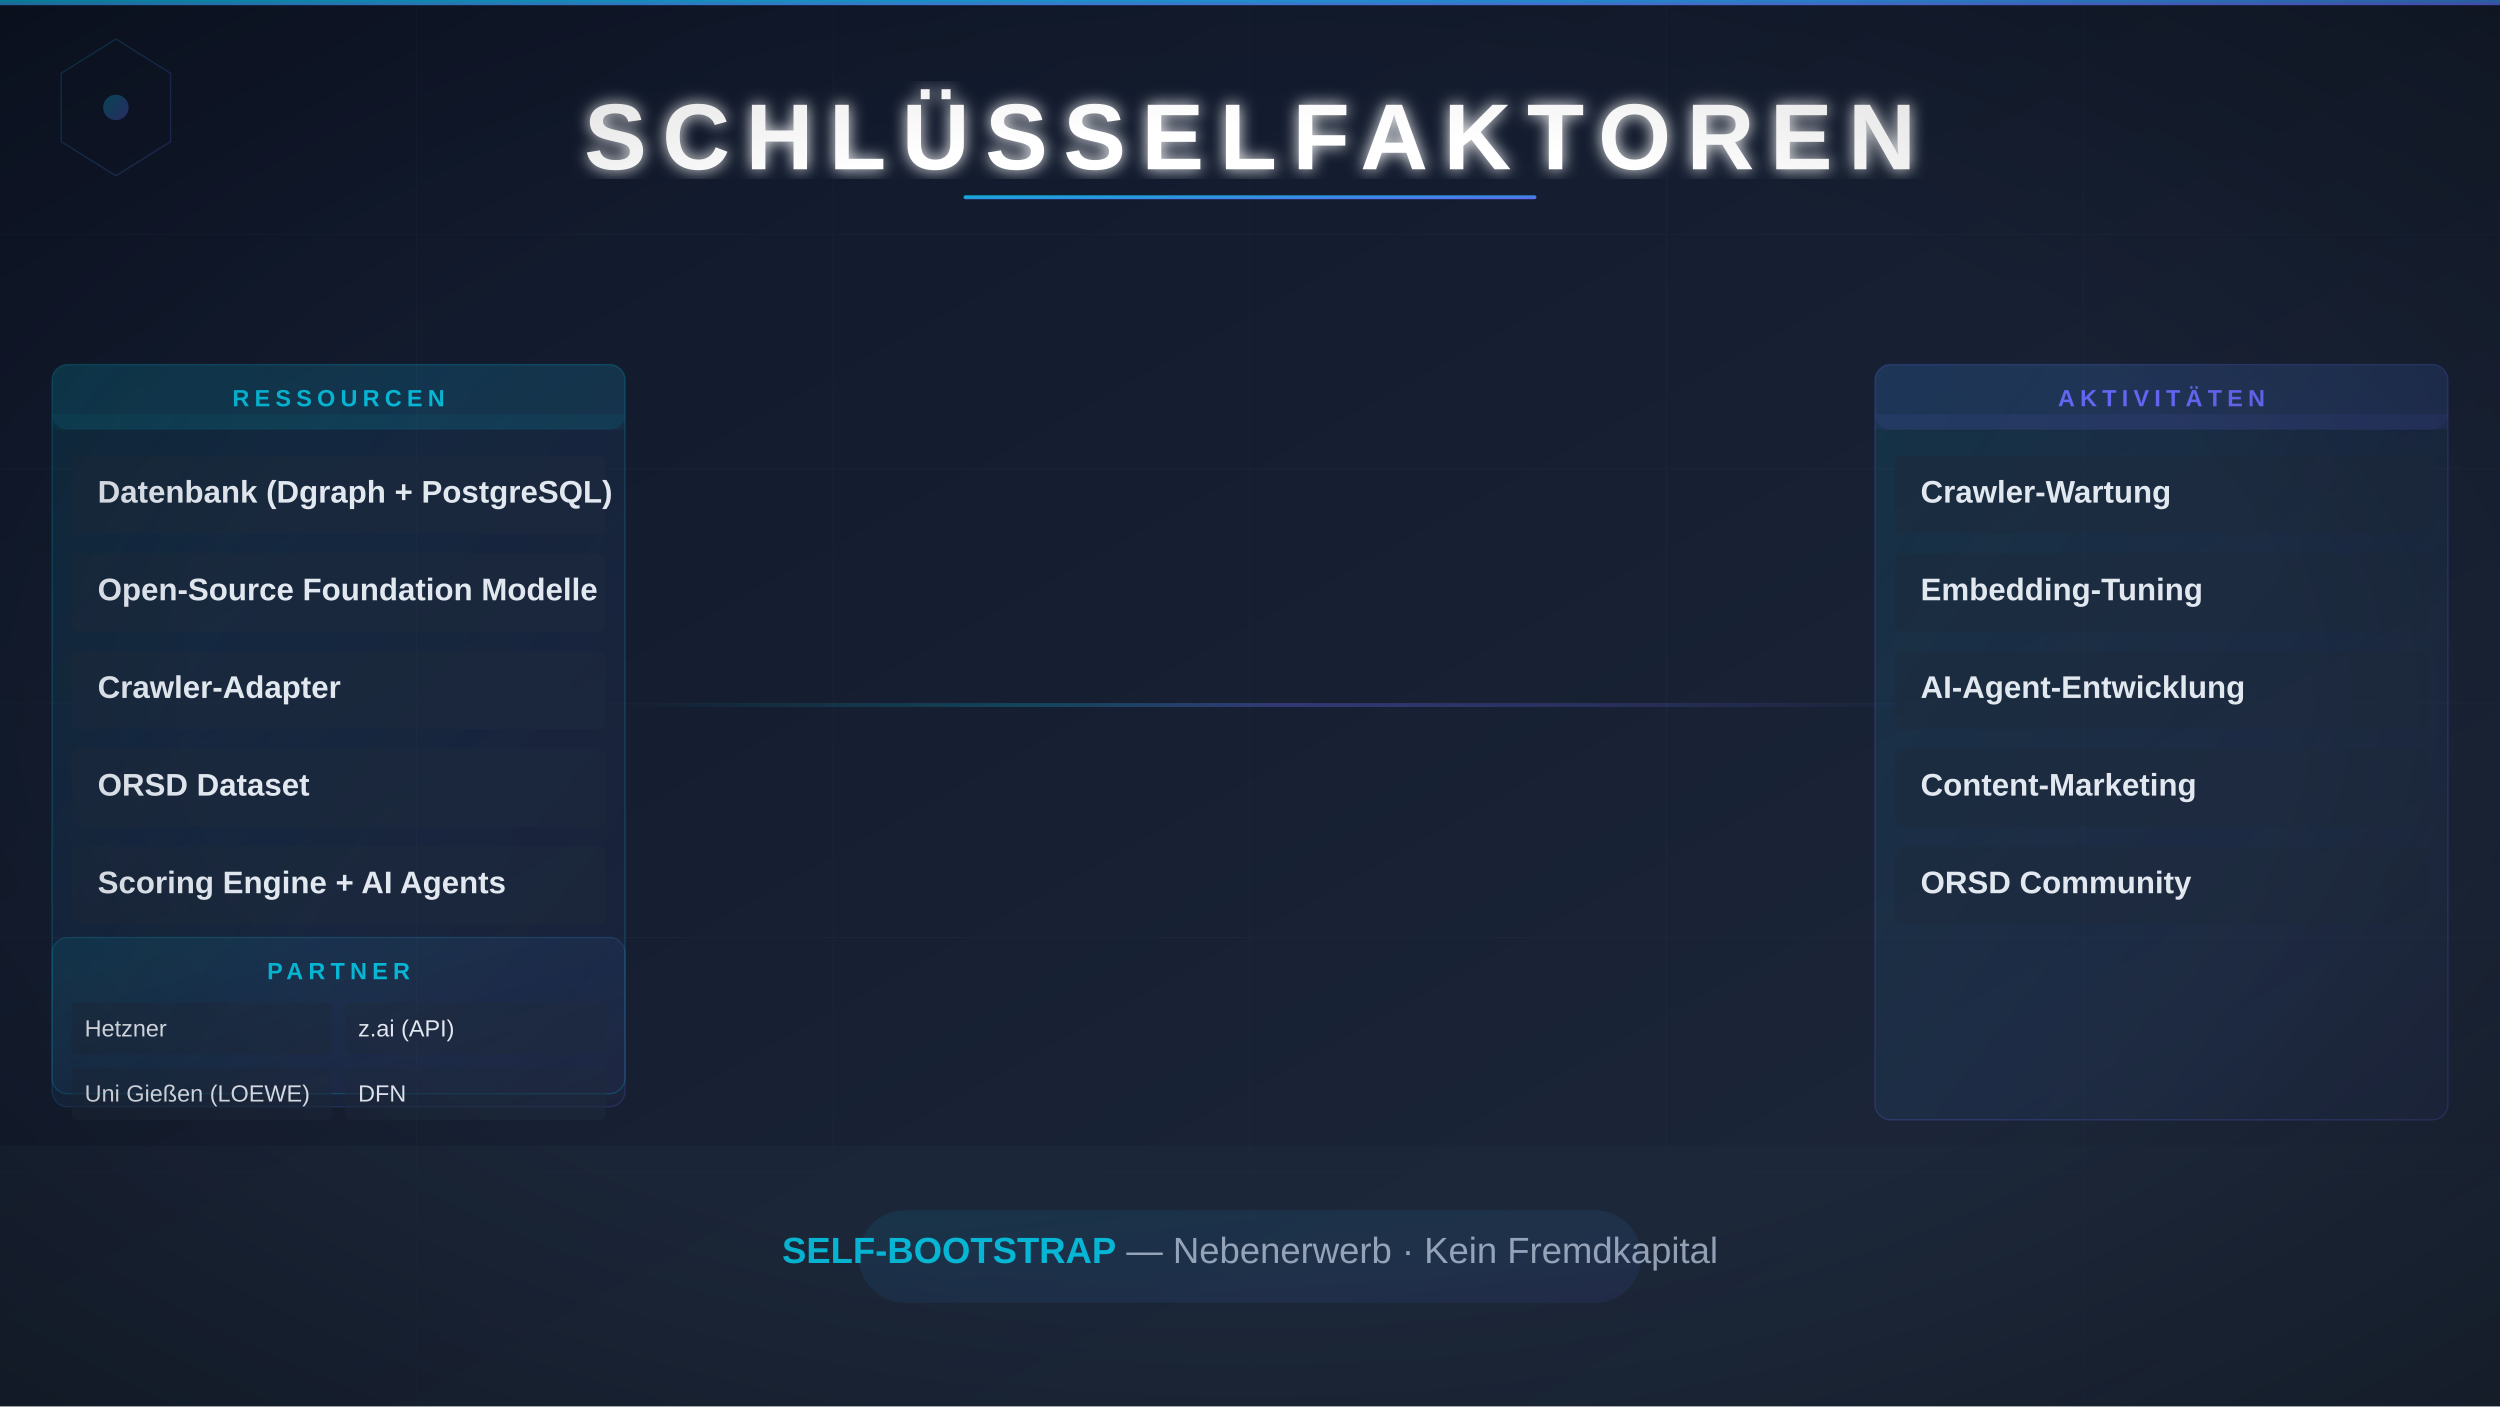
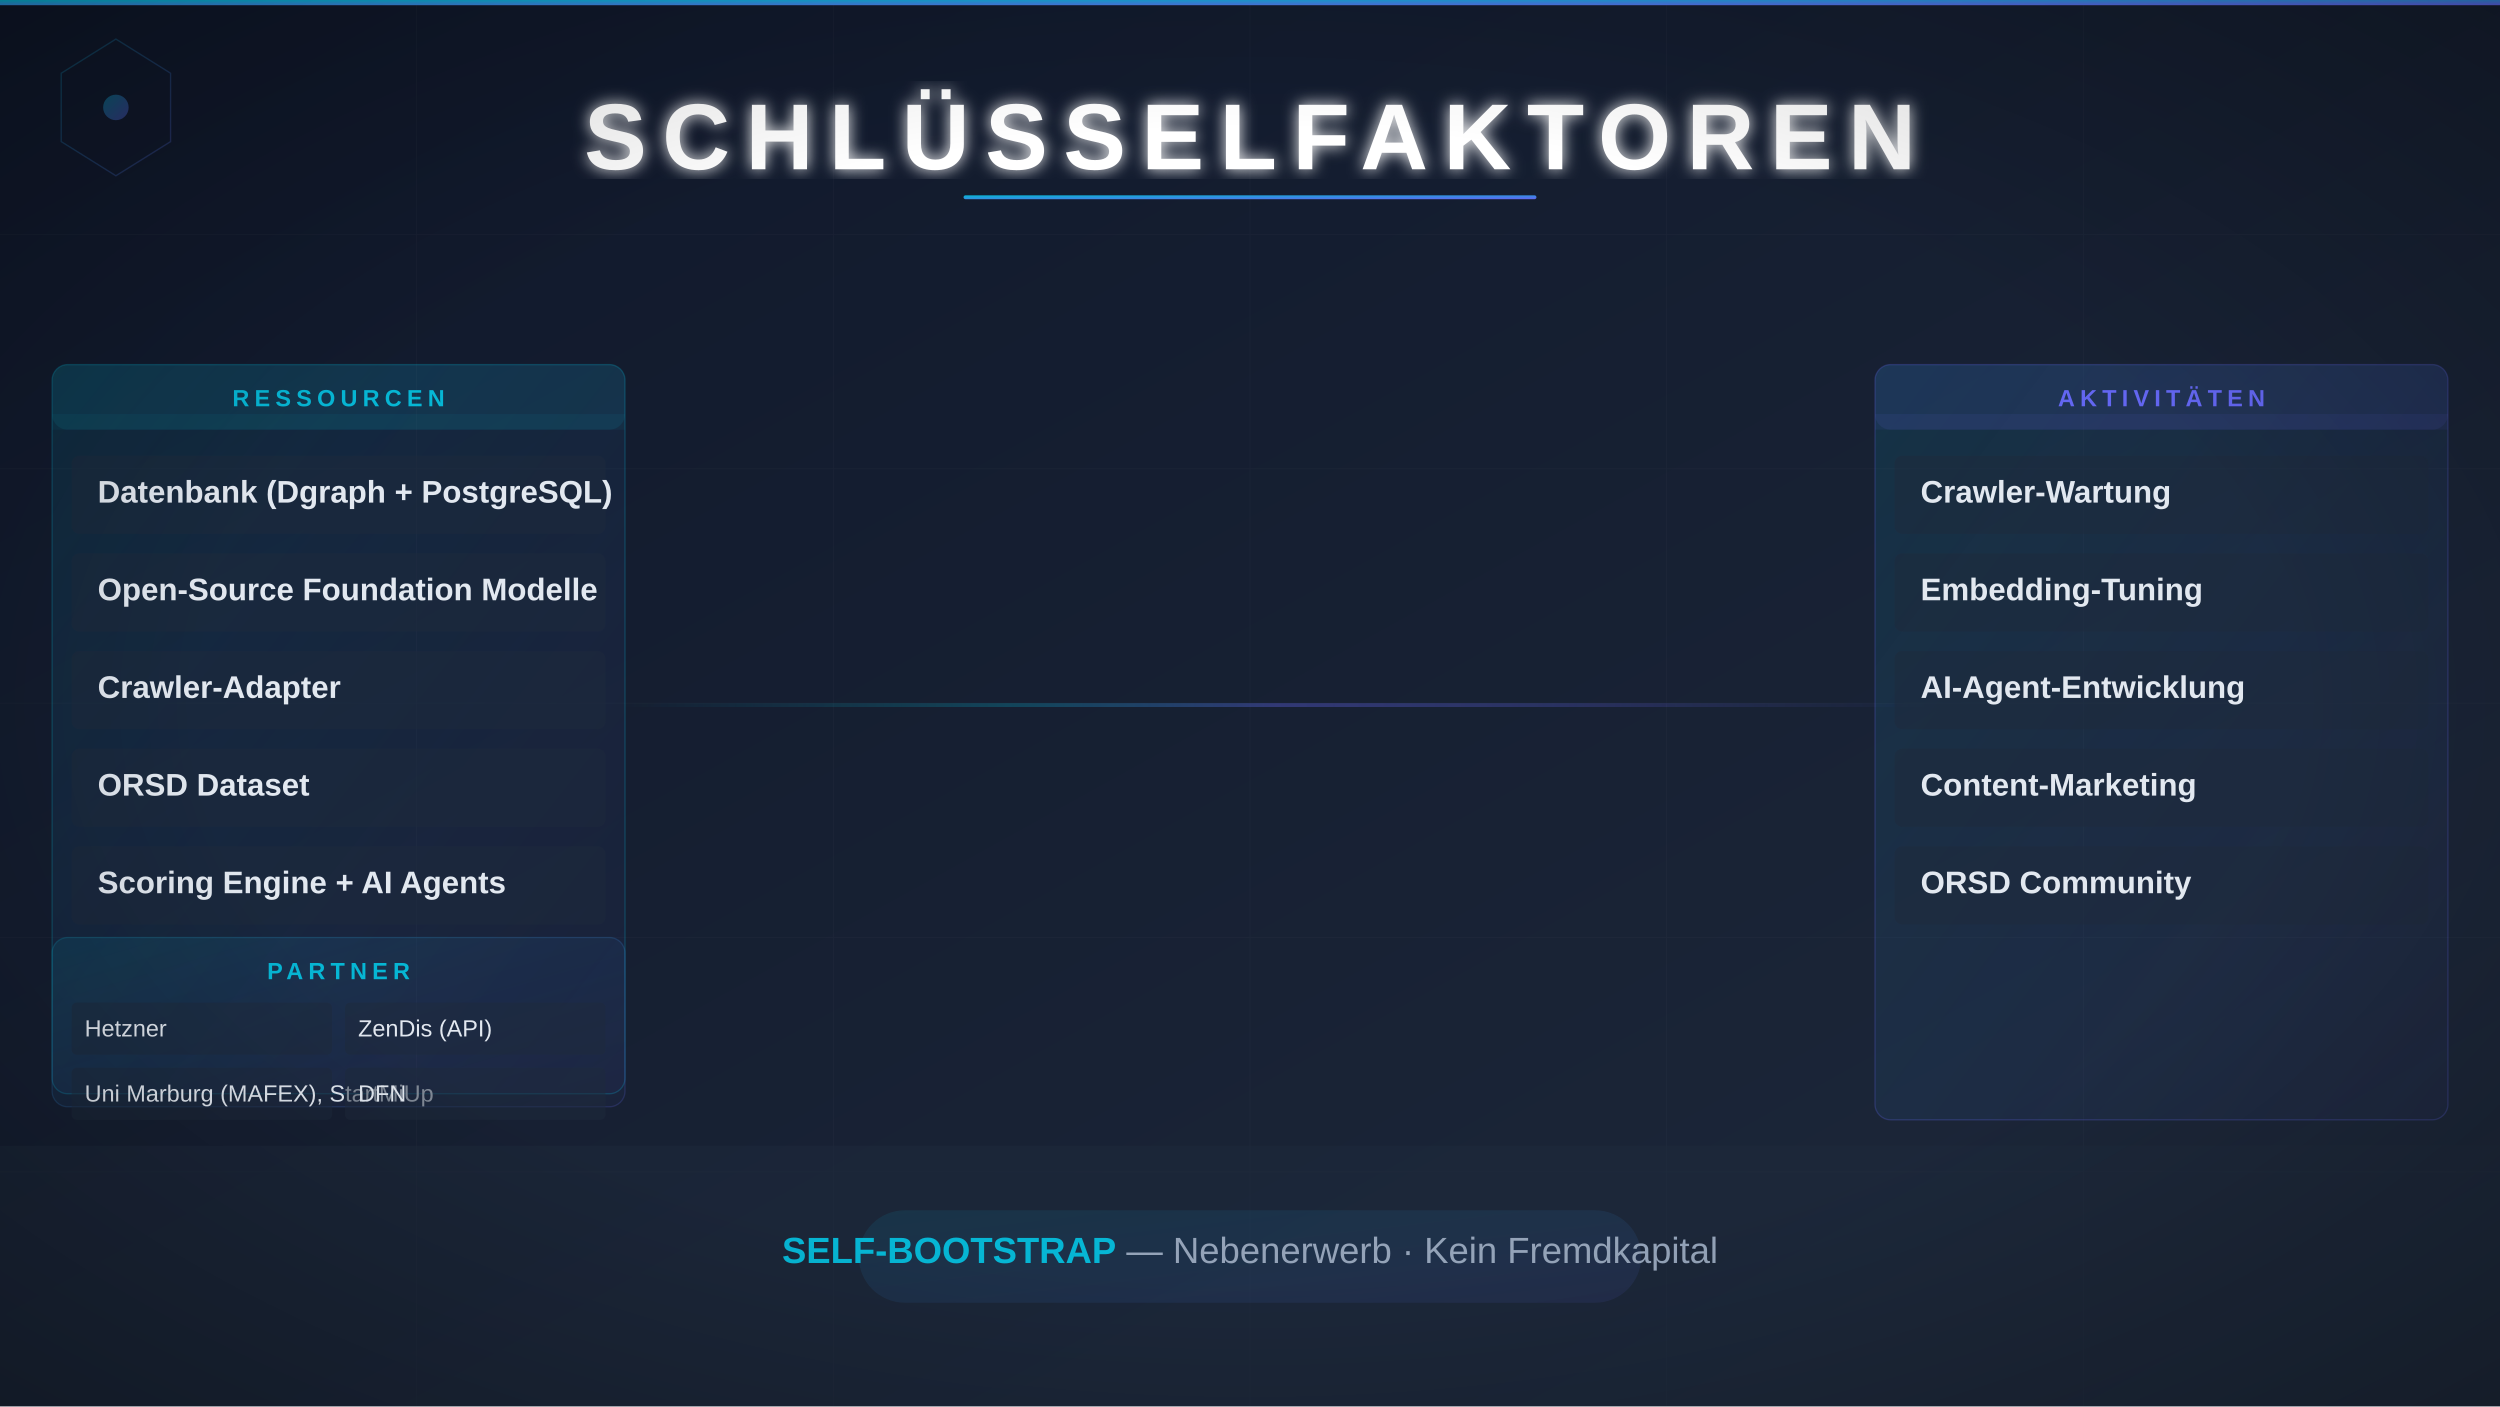
<svg xmlns="http://www.w3.org/2000/svg" viewBox="0 0 1920 1080" width="1920" height="1080">
  <defs>
    <linearGradient id="bg" x1="0%" y1="0%" x2="100%" y2="100%">
      <stop offset="0%" stop-color="#0f172a" />
      <stop offset="100%" stop-color="#1e293b" />
    </linearGradient>
    <linearGradient id="accent" x1="0%" y1="0%" x2="100%" y2="100%">
      <stop offset="0%" stop-color="#06b6d4" />
      <stop offset="100%" stop-color="#6366f1" />
    </linearGradient>
    <linearGradient id="colGrad" x1="0%" y1="0%" x2="100%" y2="100%">
      <stop offset="0%" stop-color="#06b6d4" stop-opacity="0.12" />
      <stop offset="100%" stop-color="#6366f1" stop-opacity="0.04" />
    </linearGradient>
    <linearGradient id="connLine" x1="0%" y1="0%" x2="100%" y2="0%">
      <stop offset="0%" stop-color="#06b6d4" stop-opacity="0" />
      <stop offset="30%" stop-color="#06b6d4" stop-opacity="0.25" />
      <stop offset="50%" stop-color="#6366f1" stop-opacity="0.35" />
      <stop offset="70%" stop-color="#6366f1" stop-opacity="0.25" />
      <stop offset="100%" stop-color="#6366f1" stop-opacity="0" />
    </linearGradient>
    <filter id="glow">
      <feGaussianBlur stdDeviation="6" result="b" />
      <feMerge>
        <feMergeNode in="b" />
        <feMergeNode in="SourceGraphic" />
      </feMerge>
    </filter>
    <radialGradient id="vignette" cx="50%" cy="50%" r="75%">
      <stop offset="55%" stop-color="#000" stop-opacity="0" />
      <stop offset="100%" stop-color="#000" stop-opacity="0.35" />
    </radialGradient>
  </defs>
  <rect width="1920" height="1080" fill="url(#bg)" />
  <g opacity="0.03" stroke="#ffffff" stroke-width="0.5">
    <line x1="0" y1="180" x2="1920" y2="180" />
    <line x1="0" y1="360" x2="1920" y2="360" />
    <line x1="0" y1="540" x2="1920" y2="540" />
    <line x1="0" y1="720" x2="1920" y2="720" />
    <line x1="0" y1="900" x2="1920" y2="900" />
    <line x1="320" y1="0" x2="320" y2="1080" />
    <line x1="640" y1="0" x2="640" y2="1080" />
    <line x1="960" y1="0" x2="960" y2="1080" />
    <line x1="1280" y1="0" x2="1280" y2="1080" />
    <line x1="1600" y1="0" x2="1600" y2="1080" />
  </g>
  <rect x="0" y="0" width="1920" height="4" fill="url(#accent)" />
  <g transform="translate(40, 30) scale(0.35)">
    <polygon points="140,0 260,75 260,225 140,300 20,225 20,75" fill="none" stroke="url(#accent)" stroke-width="3" opacity="0.25" />
    <circle cx="140" cy="150" r="28" fill="url(#accent)" opacity="0.4" />
  </g>
  <text x="960" y="130" font-family="'Segoe UI','Helvetica Neue',Arial,sans-serif" font-size="72" font-weight="700" fill="#ffffff" letter-spacing="12" text-anchor="middle" filter="url(#glow)">SCHLÜSSELFAKTOREN</text>
  <rect x="740" y="150" width="440" height="3" fill="url(#accent)" rx="1.5" />
  <rect x="40" y="280" width="440" height="560" rx="12" fill="url(#colGrad)" stroke="#06b6d4" stroke-width="1" stroke-opacity="0.25" />
  <rect x="40" y="280" width="440" height="50" rx="12" fill="#06b6d4" opacity="0.1" />
  <rect x="40" y="318" width="440" height="12" fill="#06b6d4" opacity="0.06" />
  <text x="260" y="312" font-family="'Segoe UI',Arial,sans-serif" font-size="18" font-weight="700" fill="#06b6d4" letter-spacing="4" text-anchor="middle">RESSOURCEN</text>
  <g transform="translate(55, 350)">
    <rect x="0" y="0" width="410" height="60" rx="6" fill="#1e293b" opacity="0.5" />
    <text x="20" y="36" font-family="'Segoe UI',Arial,sans-serif" font-size="24" font-weight="600" fill="#e2e8f0">Datenbank (Dgraph + PostgreSQL)</text>
  </g>
  <g transform="translate(55, 425)">
    <rect x="0" y="0" width="410" height="60" rx="6" fill="#1e293b" opacity="0.5" />
    <text x="20" y="36" font-family="'Segoe UI',Arial,sans-serif" font-size="24" font-weight="600" fill="#e2e8f0">Open-Source Foundation Modelle</text>
  </g>
  <g transform="translate(55, 500)">
    <rect x="0" y="0" width="410" height="60" rx="6" fill="#1e293b" opacity="0.5" />
    <text x="20" y="36" font-family="'Segoe UI',Arial,sans-serif" font-size="24" font-weight="600" fill="#e2e8f0">Crawler-Adapter</text>
  </g>
  <g transform="translate(55, 575)">
    <rect x="0" y="0" width="410" height="60" rx="6" fill="#1e293b" opacity="0.5" />
    <text x="20" y="36" font-family="'Segoe UI',Arial,sans-serif" font-size="24" font-weight="600" fill="#e2e8f0">ORSD Dataset</text>
  </g>
  <g transform="translate(55, 650)">
    <rect x="0" y="0" width="410" height="60" rx="6" fill="#1e293b" opacity="0.5" />
    <text x="20" y="36" font-family="'Segoe UI',Arial,sans-serif" font-size="24" font-weight="600" fill="#e2e8f0">Scoring Engine + AI Agents</text>
  </g>
  <rect x="40" y="720" width="440" height="130" rx="12" fill="url(#colGrad)" stroke="url(#accent)" stroke-width="1" stroke-opacity="0.2" />
  <text x="260" y="752" font-family="'Segoe UI',Arial,sans-serif" font-size="18" font-weight="700" fill="#06b6d4" letter-spacing="4" text-anchor="middle">PARTNER</text>
  <g transform="translate(55, 770)">
    <rect x="0" y="0" width="200" height="40" rx="4" fill="#1e293b" opacity="0.5" />
    <text x="10" y="26" font-family="'Segoe UI',Arial,sans-serif" font-size="18" font-weight="500" fill="#e2e8f0">Hetzner</text>
  </g>
  <g transform="translate(265, 770)">
    <rect x="0" y="0" width="200" height="40" rx="4" fill="#1e293b" opacity="0.5" />
-     <text x="10" y="26" font-family="'Segoe UI',Arial,sans-serif" font-size="18" font-weight="500" fill="#e2e8f0">z.ai (API)</text>
+     <text x="10" y="26" font-family="'Segoe UI',Arial,sans-serif" font-size="18" font-weight="500" fill="#e2e8f0">ZenDis (API)</text>
  </g>
  <g transform="translate(55, 820)">
    <rect x="0" y="0" width="200" height="40" rx="4" fill="#1e293b" opacity="0.5" />
-     <text x="10" y="26" font-family="'Segoe UI',Arial,sans-serif" font-size="18" font-weight="500" fill="#e2e8f0">Uni Gießen (LOEWE)</text>
+     <text x="10" y="26" font-family="'Segoe UI',Arial,sans-serif" font-size="18" font-weight="500" fill="#e2e8f0">Uni Marburg (MAFEX), StartMiUp</text>
  </g>
  <g transform="translate(265, 820)">
    <rect x="0" y="0" width="200" height="40" rx="4" fill="#1e293b" opacity="0.5" />
    <text x="10" y="26" font-family="'Segoe UI',Arial,sans-serif" font-size="18" font-weight="500" fill="#e2e8f0">DFN</text>
  </g>
  <rect x="480" y="540" width="1000" height="3" rx="1.5" fill="url(#connLine)" />
  <rect x="1440" y="280" width="440" height="580" rx="12" fill="url(#colGrad)" stroke="#6366f1" stroke-width="1" stroke-opacity="0.25" />
  <rect x="1440" y="280" width="440" height="50" rx="12" fill="#6366f1" opacity="0.1" />
  <rect x="1440" y="318" width="440" height="12" fill="#6366f1" opacity="0.08" />
  <text x="1660" y="312" font-family="'Segoe UI',Arial,sans-serif" font-size="18" font-weight="700" fill="#6366f1" letter-spacing="4" text-anchor="middle">AKTIVITÄTEN</text>
  <g transform="translate(1455, 350)">
    <rect x="0" y="0" width="410" height="60" rx="6" fill="#1e293b" opacity="0.5" />
    <text x="20" y="36" font-family="'Segoe UI',Arial,sans-serif" font-size="24" font-weight="600" fill="#e2e8f0">Crawler-Wartung</text>
  </g>
  <g transform="translate(1455, 425)">
    <rect x="0" y="0" width="410" height="60" rx="6" fill="#1e293b" opacity="0.5" />
    <text x="20" y="36" font-family="'Segoe UI',Arial,sans-serif" font-size="24" font-weight="600" fill="#e2e8f0">Embedding-Tuning</text>
  </g>
  <g transform="translate(1455, 500)">
    <rect x="0" y="0" width="410" height="60" rx="6" fill="#1e293b" opacity="0.5" />
    <text x="20" y="36" font-family="'Segoe UI',Arial,sans-serif" font-size="24" font-weight="600" fill="#e2e8f0">AI-Agent-Entwicklung</text>
  </g>
  <g transform="translate(1455, 575)">
    <rect x="0" y="0" width="410" height="60" rx="6" fill="#1e293b" opacity="0.5" />
    <text x="20" y="36" font-family="'Segoe UI',Arial,sans-serif" font-size="24" font-weight="600" fill="#e2e8f0">Content-Marketing</text>
  </g>
  <g transform="translate(1455, 650)">
    <rect x="0" y="0" width="410" height="60" rx="6" fill="#1e293b" opacity="0.5" />
    <text x="20" y="36" font-family="'Segoe UI',Arial,sans-serif" font-size="24" font-weight="600" fill="#e2e8f0">ORSD Community</text>
  </g>
  <rect x="0" y="880" width="1920" height="200" fill="#1e293b" opacity="0.5" />
  <g transform="translate(960, 955)">
    <rect x="-300" y="-25" width="600" height="70" rx="35" fill="url(#accent)" opacity="0.10" stroke="url(#accent)" stroke-width="1" />
    <text x="0" y="15" font-family="'Segoe UI',Arial,sans-serif" font-size="28" fill="#e2e8f0" text-anchor="middle">
      <tspan font-weight="700" fill="#06b6d4">SELF-BOOTSTRAP</tspan>
      <tspan fill="#94a3b8"> — Nebenerwerb · Kein Fremdkapital</tspan>
    </text>
  </g>
  <rect width="1920" height="1080" fill="url(#vignette)" pointer-events="none" />
</svg>
